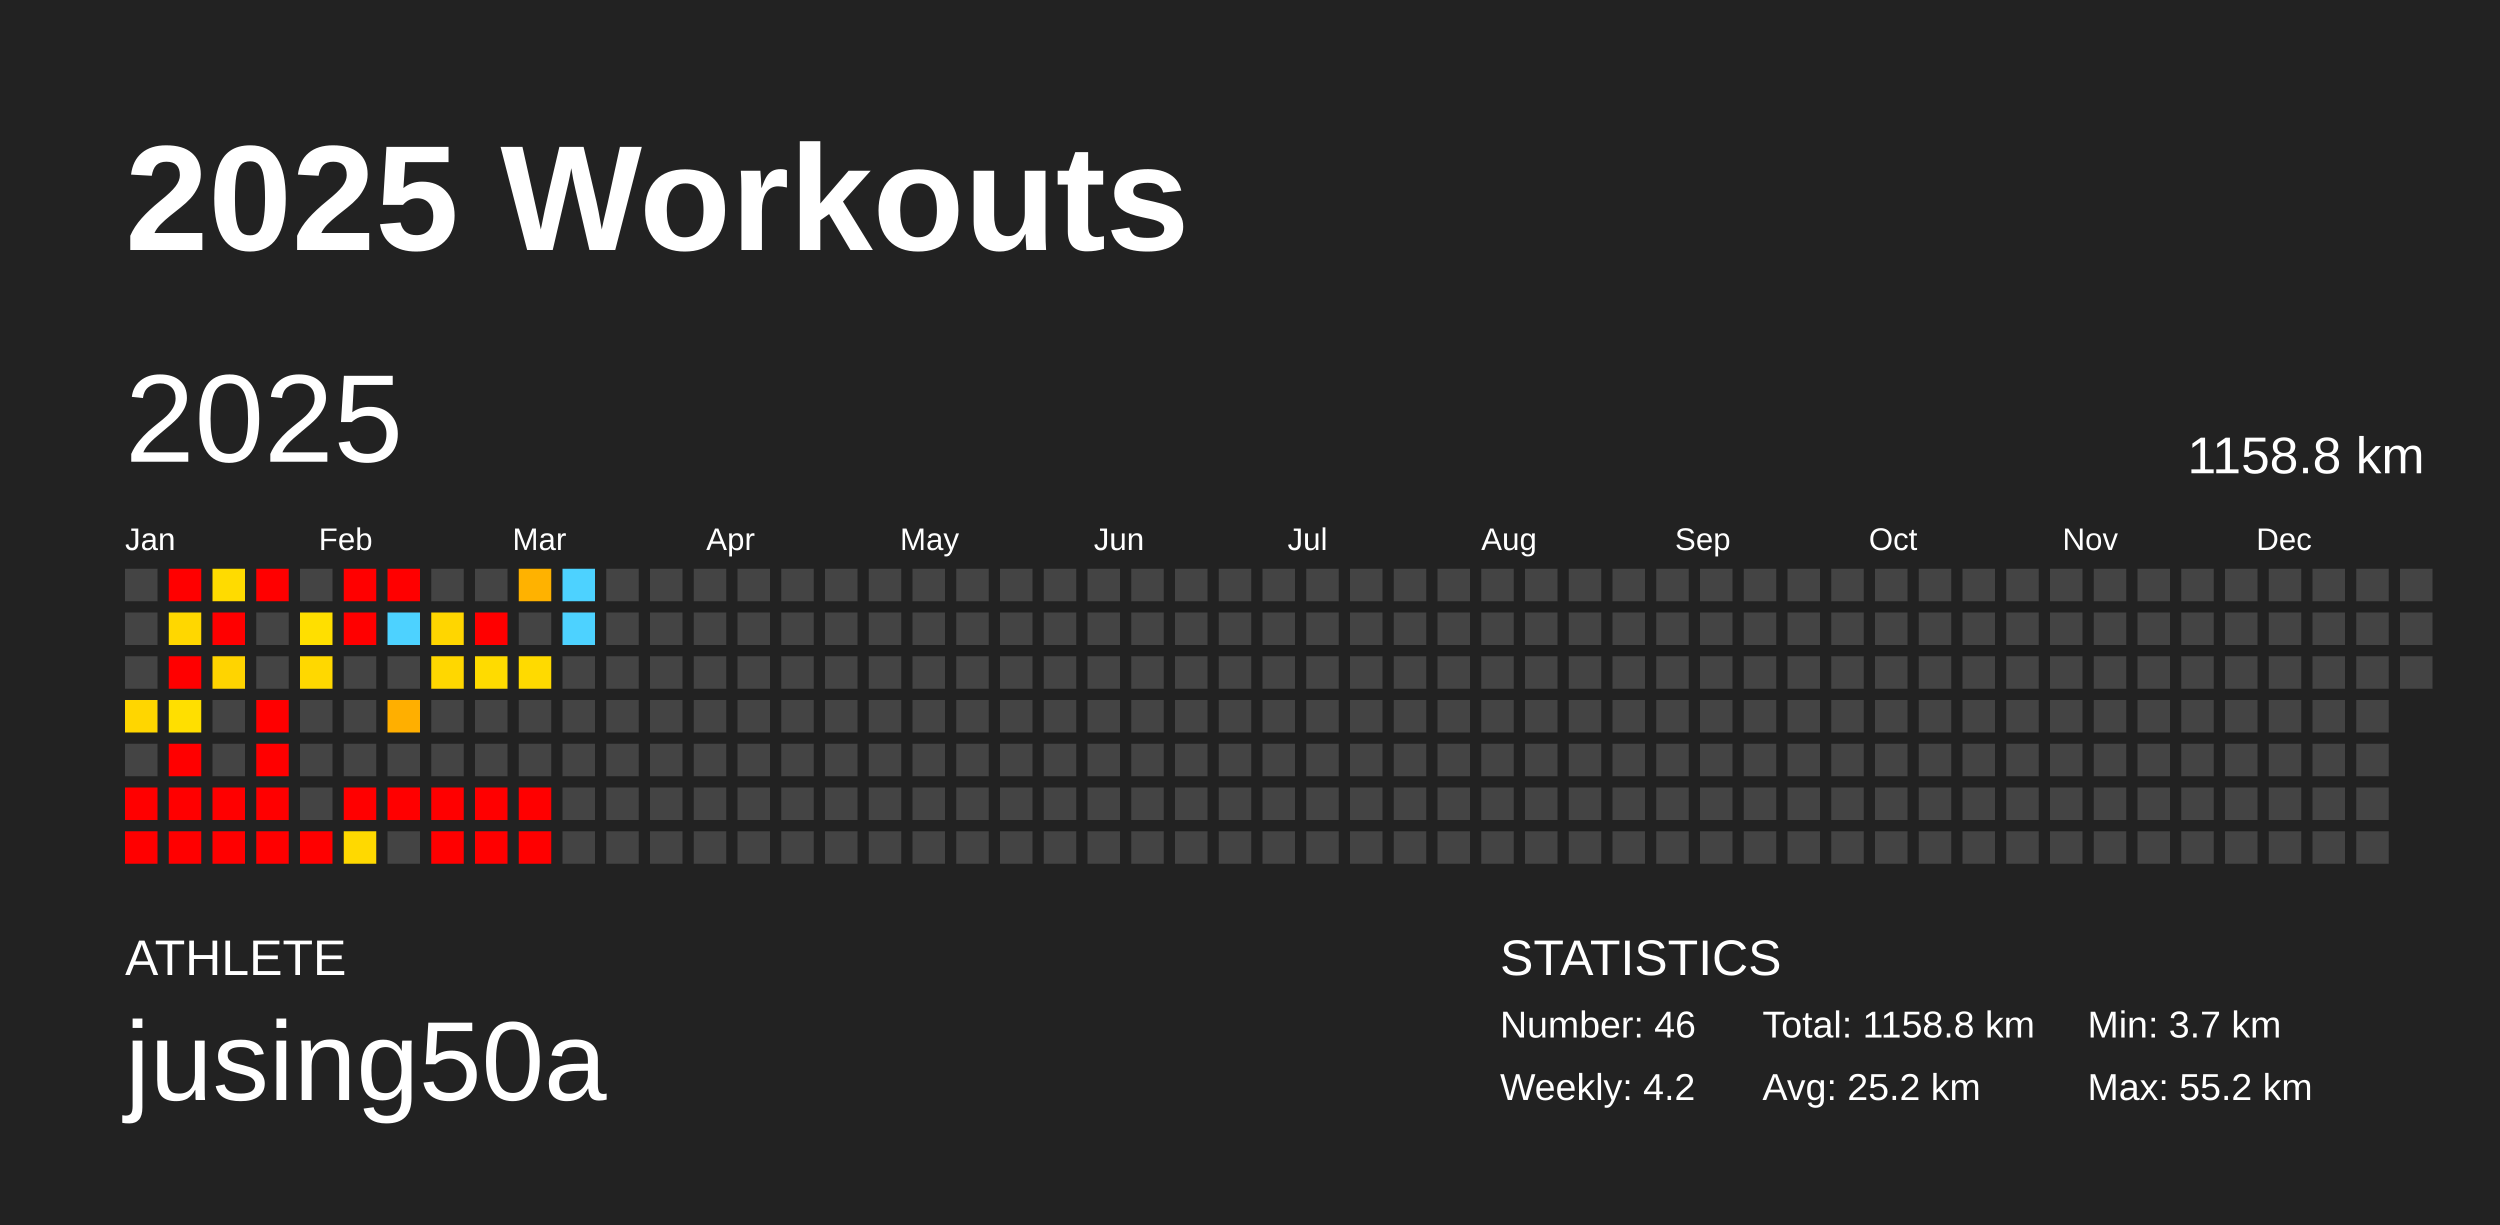
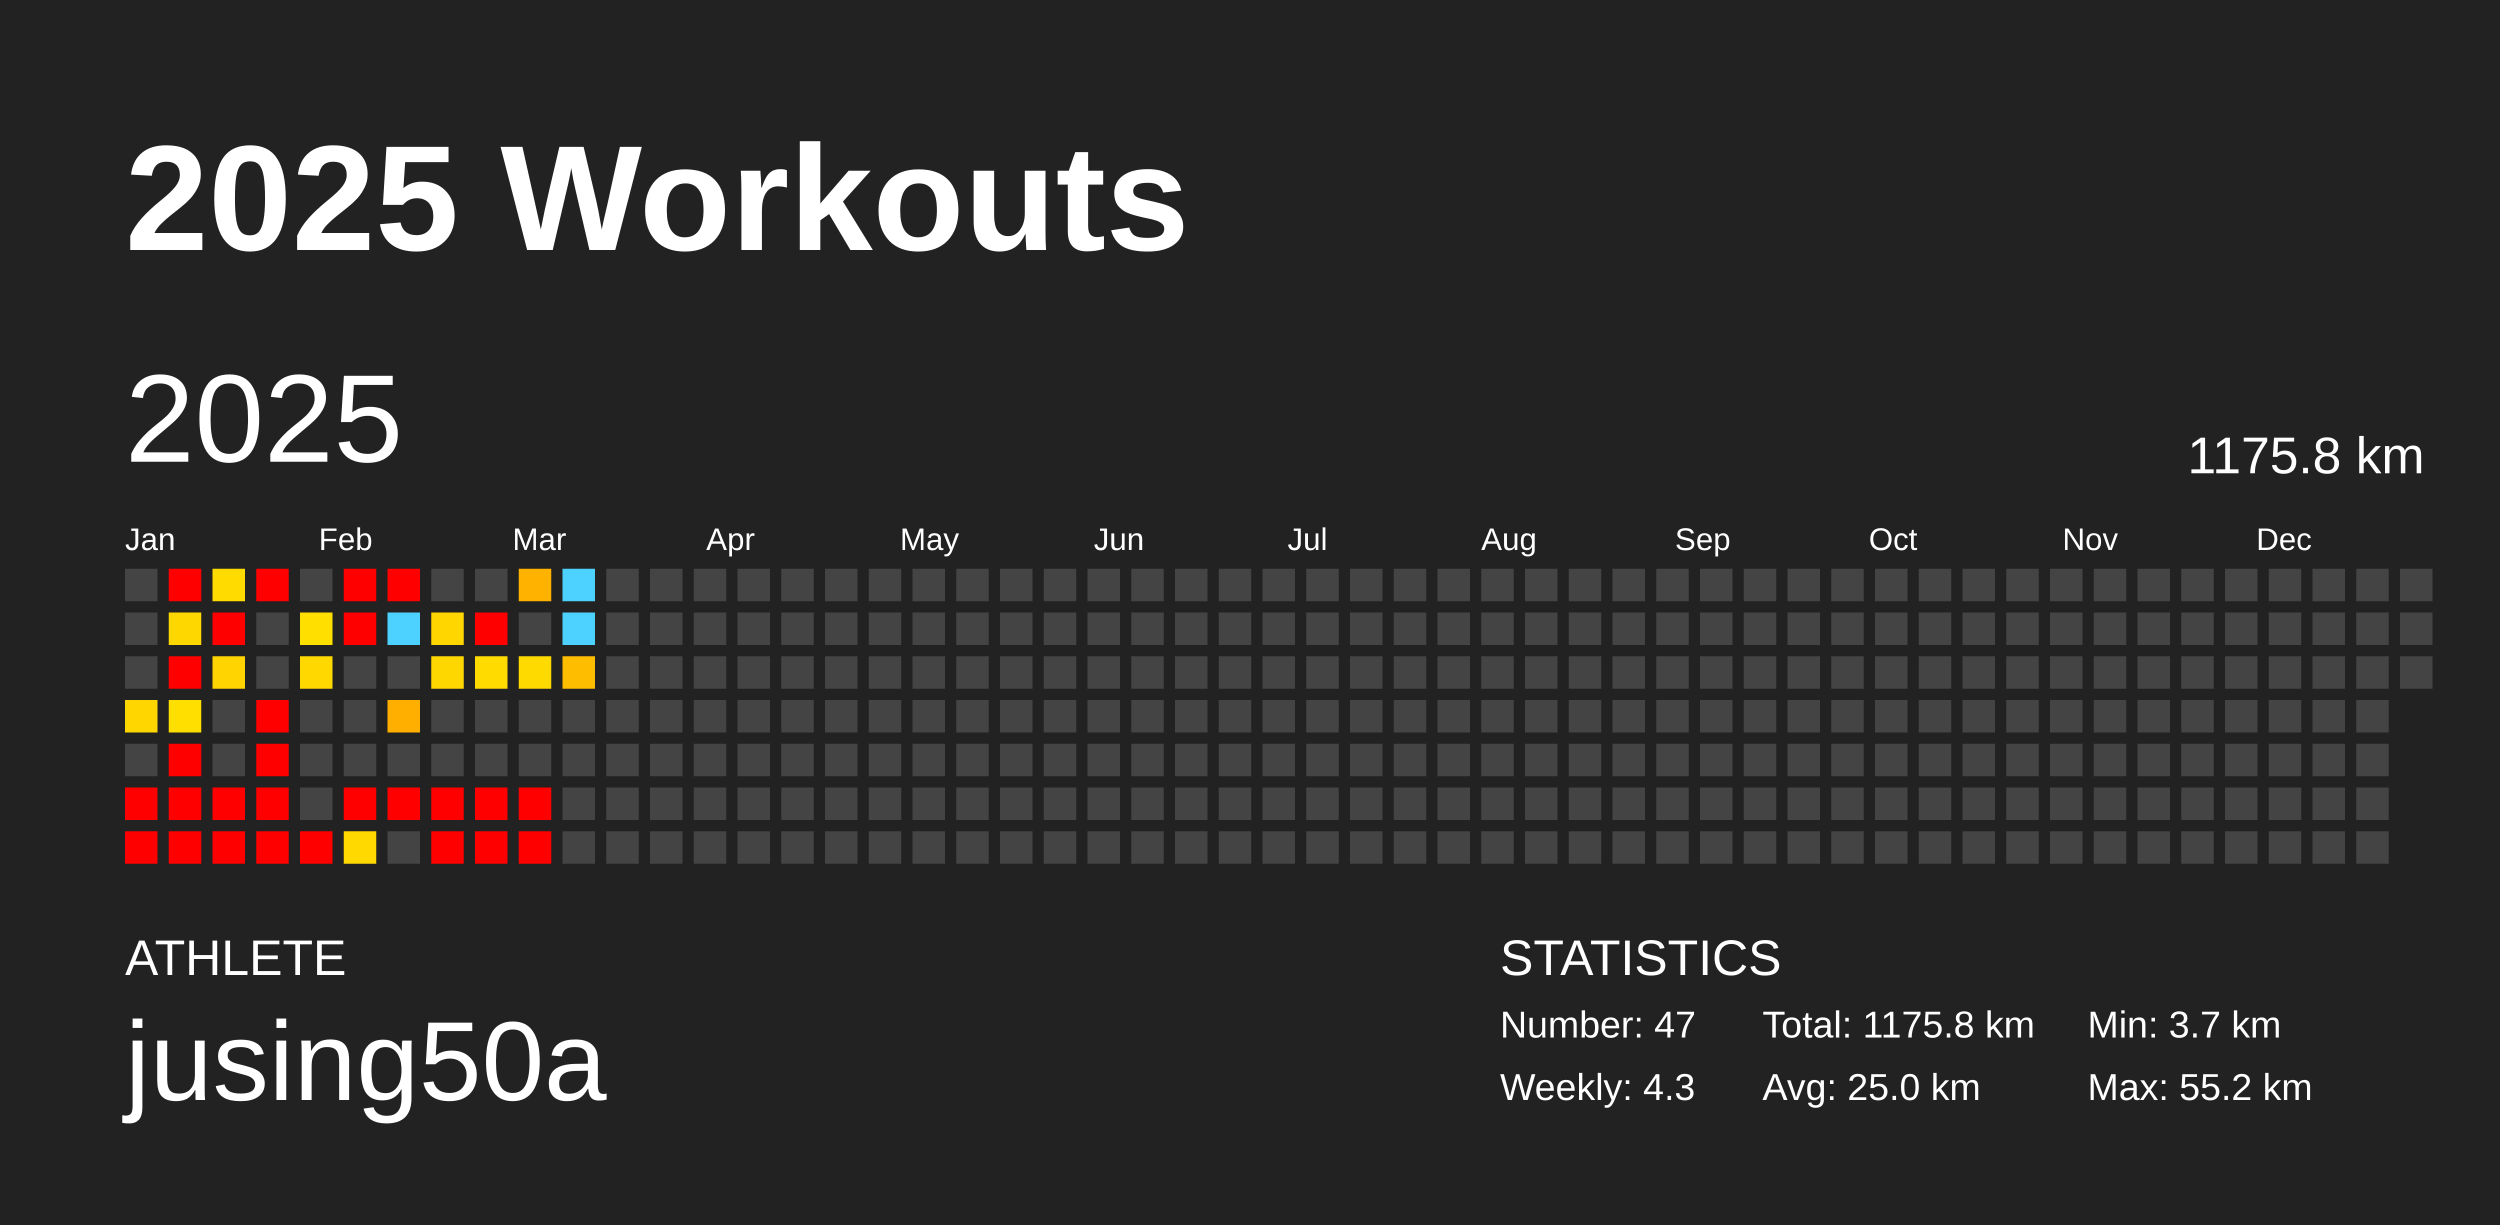
<svg xmlns="http://www.w3.org/2000/svg" baseProfile="full" height="98mm" version="1.1" viewBox="0,0,200,98" width="200mm">
  <defs />
  <rect fill="#222222" height="98" width="200" x="0" y="0" />
  <text fill="#FFFFFF" style="font-size:12px; font-family:Arial; font-weight:bold;" x="10" y="20">2025 Workouts</text>
  <text fill="#FFFFFF" style="font-size:4px; font-family:Arial" x="10" y="78">ATHLETE</text>
  <text fill="#FFFFFF" style="font-size:9px; font-family:Arial" x="10" y="88">jusing50a</text>
  <text fill="#FFFFFF" style="font-size:4px; font-family:Arial" x="120" y="78">STATISTICS</text>
-   <text fill="#FFFFFF" style="font-size:3px; font-family:Arial" x="120" y="83">Number: 46</text>
-   <text fill="#FFFFFF" style="font-size:3px; font-family:Arial" x="120" y="88">Weekly: 4.2</text>
-   <text fill="#FFFFFF" style="font-size:3px; font-family:Arial" x="141" y="83">Total: 1158.8 km</text>
-   <text fill="#FFFFFF" style="font-size:3px; font-family:Arial" x="141" y="88">Avg: 25.2 km</text>
+   <text fill="#FFFFFF" style="font-size:3px; font-family:Arial" x="120" y="83">Number: 47</text>
+   <text fill="#FFFFFF" style="font-size:3px; font-family:Arial" x="120" y="88">Weekly: 4.3</text>
+   <text fill="#FFFFFF" style="font-size:3px; font-family:Arial" x="141" y="83">Total: 1175.8 km</text>
+   <text fill="#FFFFFF" style="font-size:3px; font-family:Arial" x="141" y="88">Avg: 25.0 km</text>
  <text fill="#FFFFFF" style="font-size:3px; font-family:Arial" x="167" y="83">Min: 3.7 km</text>
  <text fill="#FFFFFF" style="font-size:3px; font-family:Arial" x="167" y="88">Max: 55.2 km</text>
  <text dominant-baseline="hanging" fill="#FFFFFF" style="font-size:10.0px; font-family:Arial;" x="10" y="30">2025</text>
-   <text dominant-baseline="hanging" fill="#FFFFFF" style="font-size:4.125px; font-family:Arial;" x="175" y="35">1158.8 km</text>
+   <text dominant-baseline="hanging" fill="#FFFFFF" style="font-size:4.125px; font-family:Arial;" x="175" y="35">1175.8 km</text>
  <text fill="#FFFFFF" style="font-size:2.5px; font-family:Arial" x="10.0" y="44">Jan</text>
  <text fill="#FFFFFF" style="font-size:2.5px; font-family:Arial" x="25.5" y="44">Feb</text>
  <text fill="#FFFFFF" style="font-size:2.5px; font-family:Arial" x="41.0" y="44">Mar</text>
  <text fill="#FFFFFF" style="font-size:2.5px; font-family:Arial" x="56.5" y="44">Apr</text>
  <text fill="#FFFFFF" style="font-size:2.5px; font-family:Arial" x="72.0" y="44">May</text>
  <text fill="#FFFFFF" style="font-size:2.5px; font-family:Arial" x="87.5" y="44">Jun</text>
  <text fill="#FFFFFF" style="font-size:2.5px; font-family:Arial" x="103.0" y="44">Jul</text>
  <text fill="#FFFFFF" style="font-size:2.5px; font-family:Arial" x="118.5" y="44">Aug</text>
  <text fill="#FFFFFF" style="font-size:2.5px; font-family:Arial" x="134.0" y="44">Sep</text>
  <text fill="#FFFFFF" style="font-size:2.5px; font-family:Arial" x="149.5" y="44">Oct</text>
  <text fill="#FFFFFF" style="font-size:2.5px; font-family:Arial" x="165.0" y="44">Nov</text>
  <text fill="#FFFFFF" style="font-size:2.5px; font-family:Arial" x="180.5" y="44">Dec</text>
  <rect fill="#444444" height="2.6" width="2.6" x="10.0" y="45.5" />
  <rect fill="#444444" height="2.6" width="2.6" x="10.0" y="49.0" />
  <rect fill="#444444" height="2.6" width="2.6" x="10.0" y="52.5" />
  <rect fill="#ffd600" height="2.6" width="2.6" x="10.0" y="56.0" />
  <rect fill="#444444" height="2.6" width="2.6" x="10.0" y="59.5" />
  <rect fill="red" height="2.6" width="2.6" x="10.0" y="63.0" />
  <rect fill="red" height="2.6" width="2.6" x="10.0" y="66.5" />
  <rect fill="red" height="2.6" width="2.6" x="13.5" y="45.5" />
  <rect fill="#ffd700" height="2.6" width="2.6" x="13.5" y="49.0" />
  <rect fill="red" height="2.6" width="2.6" x="13.5" y="52.5" />
  <rect fill="#ffdf00" height="2.6" width="2.6" x="13.5" y="56.0" />
  <rect fill="red" height="2.6" width="2.6" x="13.5" y="59.5" />
  <rect fill="red" height="2.6" width="2.6" x="13.5" y="63.0" />
  <rect fill="red" height="2.6" width="2.6" x="13.5" y="66.5" />
  <rect fill="#ffdb00" height="2.6" width="2.6" x="17.0" y="45.5" />
  <rect fill="red" height="2.6" width="2.6" x="17.0" y="49.0" />
  <rect fill="#ffd400" height="2.6" width="2.6" x="17.0" y="52.5" />
  <rect fill="#444444" height="2.6" width="2.6" x="17.0" y="56.0" />
  <rect fill="#444444" height="2.6" width="2.6" x="17.0" y="59.5" />
  <rect fill="red" height="2.6" width="2.6" x="17.0" y="63.0" />
  <rect fill="red" height="2.6" width="2.6" x="17.0" y="66.5" />
  <rect fill="red" height="2.6" width="2.6" x="20.5" y="45.5" />
  <rect fill="#444444" height="2.6" width="2.6" x="20.5" y="49.0" />
  <rect fill="#444444" height="2.6" width="2.6" x="20.5" y="52.5" />
  <rect fill="red" height="2.6" width="2.6" x="20.5" y="56.0" />
  <rect fill="red" height="2.6" width="2.6" x="20.5" y="59.5" />
  <rect fill="red" height="2.6" width="2.6" x="20.5" y="63.0" />
  <rect fill="red" height="2.6" width="2.6" x="20.5" y="66.5" />
  <rect fill="#444444" height="2.6" width="2.6" x="24.0" y="45.5" />
  <rect fill="#ffdf00" height="2.6" width="2.6" x="24.0" y="49.0" />
  <rect fill="#ffd800" height="2.6" width="2.6" x="24.0" y="52.5" />
  <rect fill="#444444" height="2.6" width="2.6" x="24.0" y="56.0" />
  <rect fill="#444444" height="2.6" width="2.6" x="24.0" y="59.5" />
  <rect fill="#444444" height="2.6" width="2.6" x="24.0" y="63.0" />
  <rect fill="red" height="2.6" width="2.6" x="24.0" y="66.5" />
  <rect fill="red" height="2.6" width="2.6" x="27.5" y="45.5" />
  <rect fill="red" height="2.6" width="2.6" x="27.5" y="49.0" />
  <rect fill="#444444" height="2.6" width="2.6" x="27.5" y="52.5" />
  <rect fill="#444444" height="2.6" width="2.6" x="27.5" y="56.0" />
  <rect fill="#444444" height="2.6" width="2.6" x="27.5" y="59.5" />
  <rect fill="red" height="2.6" width="2.6" x="27.5" y="63.0" />
  <rect fill="#ffd900" height="2.6" width="2.6" x="27.5" y="66.5" />
  <rect fill="red" height="2.6" width="2.6" x="31.0" y="45.5" />
  <rect fill="#4dd2ff" height="2.6" width="2.6" x="31.0" y="49.0" />
  <rect fill="#444444" height="2.6" width="2.6" x="31.0" y="52.5" />
  <rect fill="#ffaf00" height="2.6" width="2.6" x="31.0" y="56.0" />
  <rect fill="#444444" height="2.6" width="2.6" x="31.0" y="59.5" />
  <rect fill="red" height="2.6" width="2.6" x="31.0" y="63.0" />
  <rect fill="#444444" height="2.6" width="2.6" x="31.0" y="66.5" />
  <rect fill="#444444" height="2.6" width="2.6" x="34.5" y="45.5" />
  <rect fill="#ffd600" height="2.6" width="2.6" x="34.5" y="49.0" />
  <rect fill="#ffd700" height="2.6" width="2.6" x="34.5" y="52.5" />
  <rect fill="#444444" height="2.6" width="2.6" x="34.5" y="56.0" />
  <rect fill="#444444" height="2.6" width="2.6" x="34.5" y="59.5" />
  <rect fill="red" height="2.6" width="2.6" x="34.5" y="63.0" />
  <rect fill="red" height="2.6" width="2.6" x="34.5" y="66.5" />
  <rect fill="#444444" height="2.6" width="2.6" x="38.0" y="45.5" />
  <rect fill="red" height="2.6" width="2.6" x="38.0" y="49.0" />
  <rect fill="#ffdb00" height="2.6" width="2.6" x="38.0" y="52.5" />
  <rect fill="#444444" height="2.6" width="2.6" x="38.0" y="56.0" />
  <rect fill="#444444" height="2.6" width="2.6" x="38.0" y="59.5" />
  <rect fill="red" height="2.6" width="2.6" x="38.0" y="63.0" />
  <rect fill="red" height="2.6" width="2.6" x="38.0" y="66.5" />
  <rect fill="#ffb200" height="2.6" width="2.6" x="41.5" y="45.5" />
  <rect fill="#444444" height="2.6" width="2.6" x="41.5" y="49.0" />
  <rect fill="#ffda00" height="2.6" width="2.6" x="41.5" y="52.5" />
  <rect fill="#444444" height="2.6" width="2.6" x="41.5" y="56.0" />
  <rect fill="#444444" height="2.6" width="2.6" x="41.5" y="59.5" />
  <rect fill="red" height="2.6" width="2.6" x="41.5" y="63.0" />
  <rect fill="red" height="2.6" width="2.6" x="41.5" y="66.5" />
  <rect fill="#4dd2ff" height="2.6" width="2.6" x="45.0" y="45.5" />
  <rect fill="#4dd2ff" height="2.6" width="2.6" x="45.0" y="49.0" />
-   <rect fill="#444444" height="2.6" width="2.6" x="45.0" y="52.5" />
+   <rect fill="#ffbd00" height="2.6" width="2.6" x="45.0" y="52.5" />
  <rect fill="#444444" height="2.6" width="2.6" x="45.0" y="56.0" />
  <rect fill="#444444" height="2.6" width="2.6" x="45.0" y="59.5" />
  <rect fill="#444444" height="2.6" width="2.6" x="45.0" y="63.0" />
  <rect fill="#444444" height="2.6" width="2.6" x="45.0" y="66.5" />
  <rect fill="#444444" height="2.6" width="2.6" x="48.5" y="45.5" />
  <rect fill="#444444" height="2.6" width="2.6" x="48.5" y="49.0" />
  <rect fill="#444444" height="2.6" width="2.6" x="48.5" y="52.5" />
  <rect fill="#444444" height="2.6" width="2.6" x="48.5" y="56.0" />
  <rect fill="#444444" height="2.6" width="2.6" x="48.5" y="59.5" />
  <rect fill="#444444" height="2.6" width="2.6" x="48.5" y="63.0" />
  <rect fill="#444444" height="2.6" width="2.6" x="48.5" y="66.5" />
  <rect fill="#444444" height="2.6" width="2.6" x="52.0" y="45.5" />
  <rect fill="#444444" height="2.6" width="2.6" x="52.0" y="49.0" />
  <rect fill="#444444" height="2.6" width="2.6" x="52.0" y="52.5" />
  <rect fill="#444444" height="2.6" width="2.6" x="52.0" y="56.0" />
  <rect fill="#444444" height="2.6" width="2.6" x="52.0" y="59.5" />
  <rect fill="#444444" height="2.6" width="2.6" x="52.0" y="63.0" />
  <rect fill="#444444" height="2.6" width="2.6" x="52.0" y="66.5" />
  <rect fill="#444444" height="2.6" width="2.6" x="55.5" y="45.5" />
  <rect fill="#444444" height="2.6" width="2.6" x="55.5" y="49.0" />
  <rect fill="#444444" height="2.6" width="2.6" x="55.5" y="52.5" />
  <rect fill="#444444" height="2.6" width="2.6" x="55.5" y="56.0" />
  <rect fill="#444444" height="2.6" width="2.6" x="55.5" y="59.5" />
  <rect fill="#444444" height="2.6" width="2.6" x="55.5" y="63.0" />
  <rect fill="#444444" height="2.6" width="2.6" x="55.5" y="66.5" />
  <rect fill="#444444" height="2.6" width="2.6" x="59.0" y="45.5" />
  <rect fill="#444444" height="2.6" width="2.6" x="59.0" y="49.0" />
  <rect fill="#444444" height="2.6" width="2.6" x="59.0" y="52.5" />
  <rect fill="#444444" height="2.6" width="2.6" x="59.0" y="56.0" />
  <rect fill="#444444" height="2.6" width="2.6" x="59.0" y="59.5" />
  <rect fill="#444444" height="2.6" width="2.6" x="59.0" y="63.0" />
  <rect fill="#444444" height="2.6" width="2.6" x="59.0" y="66.5" />
  <rect fill="#444444" height="2.6" width="2.6" x="62.5" y="45.5" />
  <rect fill="#444444" height="2.6" width="2.6" x="62.5" y="49.0" />
  <rect fill="#444444" height="2.6" width="2.6" x="62.5" y="52.5" />
  <rect fill="#444444" height="2.6" width="2.6" x="62.5" y="56.0" />
  <rect fill="#444444" height="2.6" width="2.6" x="62.5" y="59.5" />
  <rect fill="#444444" height="2.6" width="2.6" x="62.5" y="63.0" />
  <rect fill="#444444" height="2.6" width="2.6" x="62.5" y="66.5" />
  <rect fill="#444444" height="2.6" width="2.6" x="66.0" y="45.5" />
  <rect fill="#444444" height="2.6" width="2.6" x="66.0" y="49.0" />
  <rect fill="#444444" height="2.6" width="2.6" x="66.0" y="52.5" />
  <rect fill="#444444" height="2.6" width="2.6" x="66.0" y="56.0" />
  <rect fill="#444444" height="2.6" width="2.6" x="66.0" y="59.5" />
  <rect fill="#444444" height="2.6" width="2.6" x="66.0" y="63.0" />
  <rect fill="#444444" height="2.6" width="2.6" x="66.0" y="66.5" />
  <rect fill="#444444" height="2.6" width="2.6" x="69.5" y="45.5" />
  <rect fill="#444444" height="2.6" width="2.6" x="69.5" y="49.0" />
  <rect fill="#444444" height="2.6" width="2.6" x="69.5" y="52.5" />
  <rect fill="#444444" height="2.6" width="2.6" x="69.5" y="56.0" />
  <rect fill="#444444" height="2.6" width="2.6" x="69.5" y="59.5" />
  <rect fill="#444444" height="2.6" width="2.6" x="69.5" y="63.0" />
  <rect fill="#444444" height="2.6" width="2.6" x="69.5" y="66.5" />
  <rect fill="#444444" height="2.6" width="2.6" x="73.0" y="45.5" />
  <rect fill="#444444" height="2.6" width="2.6" x="73.0" y="49.0" />
  <rect fill="#444444" height="2.6" width="2.6" x="73.0" y="52.5" />
  <rect fill="#444444" height="2.6" width="2.6" x="73.0" y="56.0" />
  <rect fill="#444444" height="2.6" width="2.6" x="73.0" y="59.5" />
  <rect fill="#444444" height="2.6" width="2.6" x="73.0" y="63.0" />
  <rect fill="#444444" height="2.6" width="2.6" x="73.0" y="66.5" />
  <rect fill="#444444" height="2.6" width="2.6" x="76.5" y="45.5" />
  <rect fill="#444444" height="2.6" width="2.6" x="76.5" y="49.0" />
  <rect fill="#444444" height="2.6" width="2.6" x="76.5" y="52.5" />
  <rect fill="#444444" height="2.6" width="2.6" x="76.5" y="56.0" />
  <rect fill="#444444" height="2.6" width="2.6" x="76.5" y="59.5" />
  <rect fill="#444444" height="2.6" width="2.6" x="76.5" y="63.0" />
  <rect fill="#444444" height="2.6" width="2.6" x="76.5" y="66.5" />
  <rect fill="#444444" height="2.6" width="2.6" x="80.0" y="45.5" />
  <rect fill="#444444" height="2.6" width="2.6" x="80.0" y="49.0" />
  <rect fill="#444444" height="2.6" width="2.6" x="80.0" y="52.5" />
  <rect fill="#444444" height="2.6" width="2.6" x="80.0" y="56.0" />
  <rect fill="#444444" height="2.6" width="2.6" x="80.0" y="59.5" />
  <rect fill="#444444" height="2.6" width="2.6" x="80.0" y="63.0" />
  <rect fill="#444444" height="2.6" width="2.6" x="80.0" y="66.5" />
  <rect fill="#444444" height="2.6" width="2.6" x="83.5" y="45.5" />
  <rect fill="#444444" height="2.6" width="2.6" x="83.5" y="49.0" />
  <rect fill="#444444" height="2.6" width="2.6" x="83.5" y="52.5" />
  <rect fill="#444444" height="2.6" width="2.6" x="83.5" y="56.0" />
  <rect fill="#444444" height="2.6" width="2.6" x="83.5" y="59.5" />
  <rect fill="#444444" height="2.6" width="2.6" x="83.5" y="63.0" />
  <rect fill="#444444" height="2.6" width="2.6" x="83.5" y="66.5" />
  <rect fill="#444444" height="2.6" width="2.6" x="87.0" y="45.5" />
  <rect fill="#444444" height="2.6" width="2.6" x="87.0" y="49.0" />
  <rect fill="#444444" height="2.6" width="2.6" x="87.0" y="52.5" />
  <rect fill="#444444" height="2.6" width="2.6" x="87.0" y="56.0" />
  <rect fill="#444444" height="2.6" width="2.6" x="87.0" y="59.5" />
  <rect fill="#444444" height="2.6" width="2.6" x="87.0" y="63.0" />
  <rect fill="#444444" height="2.6" width="2.6" x="87.0" y="66.5" />
  <rect fill="#444444" height="2.6" width="2.6" x="90.5" y="45.5" />
  <rect fill="#444444" height="2.6" width="2.6" x="90.5" y="49.0" />
  <rect fill="#444444" height="2.6" width="2.6" x="90.5" y="52.5" />
  <rect fill="#444444" height="2.6" width="2.6" x="90.5" y="56.0" />
  <rect fill="#444444" height="2.6" width="2.6" x="90.5" y="59.5" />
  <rect fill="#444444" height="2.6" width="2.6" x="90.5" y="63.0" />
  <rect fill="#444444" height="2.6" width="2.6" x="90.5" y="66.5" />
  <rect fill="#444444" height="2.6" width="2.6" x="94.0" y="45.5" />
  <rect fill="#444444" height="2.6" width="2.6" x="94.0" y="49.0" />
  <rect fill="#444444" height="2.6" width="2.6" x="94.0" y="52.5" />
  <rect fill="#444444" height="2.6" width="2.6" x="94.0" y="56.0" />
  <rect fill="#444444" height="2.6" width="2.6" x="94.0" y="59.5" />
  <rect fill="#444444" height="2.6" width="2.6" x="94.0" y="63.0" />
  <rect fill="#444444" height="2.6" width="2.6" x="94.0" y="66.5" />
  <rect fill="#444444" height="2.6" width="2.6" x="97.5" y="45.5" />
  <rect fill="#444444" height="2.6" width="2.6" x="97.5" y="49.0" />
  <rect fill="#444444" height="2.6" width="2.6" x="97.5" y="52.5" />
  <rect fill="#444444" height="2.6" width="2.6" x="97.5" y="56.0" />
  <rect fill="#444444" height="2.6" width="2.6" x="97.5" y="59.5" />
  <rect fill="#444444" height="2.6" width="2.6" x="97.5" y="63.0" />
  <rect fill="#444444" height="2.6" width="2.6" x="97.5" y="66.5" />
  <rect fill="#444444" height="2.6" width="2.6" x="101.0" y="45.5" />
  <rect fill="#444444" height="2.6" width="2.6" x="101.0" y="49.0" />
  <rect fill="#444444" height="2.6" width="2.6" x="101.0" y="52.5" />
  <rect fill="#444444" height="2.6" width="2.6" x="101.0" y="56.0" />
  <rect fill="#444444" height="2.6" width="2.6" x="101.0" y="59.5" />
  <rect fill="#444444" height="2.6" width="2.6" x="101.0" y="63.0" />
  <rect fill="#444444" height="2.6" width="2.6" x="101.0" y="66.5" />
  <rect fill="#444444" height="2.6" width="2.6" x="104.5" y="45.5" />
  <rect fill="#444444" height="2.6" width="2.6" x="104.5" y="49.0" />
  <rect fill="#444444" height="2.6" width="2.6" x="104.5" y="52.5" />
  <rect fill="#444444" height="2.6" width="2.6" x="104.5" y="56.0" />
  <rect fill="#444444" height="2.6" width="2.6" x="104.5" y="59.5" />
  <rect fill="#444444" height="2.6" width="2.6" x="104.5" y="63.0" />
  <rect fill="#444444" height="2.6" width="2.6" x="104.5" y="66.5" />
  <rect fill="#444444" height="2.6" width="2.6" x="108.0" y="45.5" />
  <rect fill="#444444" height="2.6" width="2.6" x="108.0" y="49.0" />
  <rect fill="#444444" height="2.6" width="2.6" x="108.0" y="52.5" />
  <rect fill="#444444" height="2.6" width="2.6" x="108.0" y="56.0" />
  <rect fill="#444444" height="2.6" width="2.6" x="108.0" y="59.5" />
  <rect fill="#444444" height="2.6" width="2.6" x="108.0" y="63.0" />
  <rect fill="#444444" height="2.6" width="2.6" x="108.0" y="66.5" />
  <rect fill="#444444" height="2.6" width="2.6" x="111.5" y="45.5" />
  <rect fill="#444444" height="2.6" width="2.6" x="111.5" y="49.0" />
  <rect fill="#444444" height="2.6" width="2.6" x="111.5" y="52.5" />
  <rect fill="#444444" height="2.6" width="2.6" x="111.5" y="56.0" />
  <rect fill="#444444" height="2.6" width="2.6" x="111.5" y="59.5" />
  <rect fill="#444444" height="2.6" width="2.6" x="111.5" y="63.0" />
  <rect fill="#444444" height="2.6" width="2.6" x="111.5" y="66.5" />
  <rect fill="#444444" height="2.6" width="2.6" x="115.0" y="45.5" />
  <rect fill="#444444" height="2.6" width="2.6" x="115.0" y="49.0" />
  <rect fill="#444444" height="2.6" width="2.6" x="115.0" y="52.5" />
  <rect fill="#444444" height="2.6" width="2.6" x="115.0" y="56.0" />
  <rect fill="#444444" height="2.6" width="2.6" x="115.0" y="59.5" />
  <rect fill="#444444" height="2.6" width="2.6" x="115.0" y="63.0" />
  <rect fill="#444444" height="2.6" width="2.6" x="115.0" y="66.5" />
  <rect fill="#444444" height="2.6" width="2.6" x="118.5" y="45.5" />
  <rect fill="#444444" height="2.6" width="2.6" x="118.5" y="49.0" />
  <rect fill="#444444" height="2.6" width="2.6" x="118.5" y="52.5" />
  <rect fill="#444444" height="2.6" width="2.6" x="118.5" y="56.0" />
  <rect fill="#444444" height="2.6" width="2.6" x="118.5" y="59.5" />
  <rect fill="#444444" height="2.6" width="2.6" x="118.5" y="63.0" />
  <rect fill="#444444" height="2.6" width="2.6" x="118.5" y="66.5" />
  <rect fill="#444444" height="2.6" width="2.6" x="122.0" y="45.5" />
  <rect fill="#444444" height="2.6" width="2.6" x="122.0" y="49.0" />
  <rect fill="#444444" height="2.6" width="2.6" x="122.0" y="52.5" />
  <rect fill="#444444" height="2.6" width="2.6" x="122.0" y="56.0" />
  <rect fill="#444444" height="2.6" width="2.6" x="122.0" y="59.5" />
  <rect fill="#444444" height="2.6" width="2.6" x="122.0" y="63.0" />
  <rect fill="#444444" height="2.6" width="2.6" x="122.0" y="66.5" />
  <rect fill="#444444" height="2.6" width="2.6" x="125.5" y="45.5" />
  <rect fill="#444444" height="2.6" width="2.6" x="125.5" y="49.0" />
  <rect fill="#444444" height="2.6" width="2.6" x="125.5" y="52.5" />
  <rect fill="#444444" height="2.6" width="2.6" x="125.5" y="56.0" />
  <rect fill="#444444" height="2.6" width="2.6" x="125.5" y="59.5" />
  <rect fill="#444444" height="2.6" width="2.6" x="125.5" y="63.0" />
  <rect fill="#444444" height="2.6" width="2.6" x="125.5" y="66.5" />
  <rect fill="#444444" height="2.6" width="2.6" x="129.0" y="45.5" />
  <rect fill="#444444" height="2.6" width="2.6" x="129.0" y="49.0" />
  <rect fill="#444444" height="2.6" width="2.6" x="129.0" y="52.5" />
  <rect fill="#444444" height="2.6" width="2.6" x="129.0" y="56.0" />
  <rect fill="#444444" height="2.6" width="2.6" x="129.0" y="59.5" />
  <rect fill="#444444" height="2.6" width="2.6" x="129.0" y="63.0" />
  <rect fill="#444444" height="2.6" width="2.6" x="129.0" y="66.5" />
  <rect fill="#444444" height="2.6" width="2.6" x="132.5" y="45.5" />
  <rect fill="#444444" height="2.6" width="2.6" x="132.5" y="49.0" />
  <rect fill="#444444" height="2.6" width="2.6" x="132.5" y="52.5" />
  <rect fill="#444444" height="2.6" width="2.6" x="132.5" y="56.0" />
  <rect fill="#444444" height="2.6" width="2.6" x="132.5" y="59.5" />
  <rect fill="#444444" height="2.6" width="2.6" x="132.5" y="63.0" />
  <rect fill="#444444" height="2.6" width="2.6" x="132.5" y="66.5" />
  <rect fill="#444444" height="2.6" width="2.6" x="136.0" y="45.5" />
  <rect fill="#444444" height="2.6" width="2.6" x="136.0" y="49.0" />
  <rect fill="#444444" height="2.6" width="2.6" x="136.0" y="52.5" />
  <rect fill="#444444" height="2.6" width="2.6" x="136.0" y="56.0" />
  <rect fill="#444444" height="2.6" width="2.6" x="136.0" y="59.5" />
  <rect fill="#444444" height="2.6" width="2.6" x="136.0" y="63.0" />
  <rect fill="#444444" height="2.6" width="2.6" x="136.0" y="66.5" />
  <rect fill="#444444" height="2.6" width="2.6" x="139.5" y="45.5" />
  <rect fill="#444444" height="2.6" width="2.6" x="139.5" y="49.0" />
  <rect fill="#444444" height="2.6" width="2.6" x="139.5" y="52.5" />
  <rect fill="#444444" height="2.6" width="2.6" x="139.5" y="56.0" />
  <rect fill="#444444" height="2.6" width="2.6" x="139.5" y="59.5" />
  <rect fill="#444444" height="2.6" width="2.6" x="139.5" y="63.0" />
  <rect fill="#444444" height="2.6" width="2.6" x="139.5" y="66.5" />
  <rect fill="#444444" height="2.6" width="2.6" x="143.0" y="45.5" />
  <rect fill="#444444" height="2.6" width="2.6" x="143.0" y="49.0" />
  <rect fill="#444444" height="2.6" width="2.6" x="143.0" y="52.5" />
  <rect fill="#444444" height="2.6" width="2.6" x="143.0" y="56.0" />
  <rect fill="#444444" height="2.6" width="2.6" x="143.0" y="59.5" />
  <rect fill="#444444" height="2.6" width="2.6" x="143.0" y="63.0" />
  <rect fill="#444444" height="2.6" width="2.6" x="143.0" y="66.5" />
  <rect fill="#444444" height="2.6" width="2.6" x="146.5" y="45.5" />
  <rect fill="#444444" height="2.6" width="2.6" x="146.5" y="49.0" />
  <rect fill="#444444" height="2.6" width="2.6" x="146.5" y="52.5" />
  <rect fill="#444444" height="2.6" width="2.6" x="146.5" y="56.0" />
  <rect fill="#444444" height="2.6" width="2.6" x="146.5" y="59.5" />
  <rect fill="#444444" height="2.6" width="2.6" x="146.5" y="63.0" />
  <rect fill="#444444" height="2.6" width="2.6" x="146.5" y="66.5" />
  <rect fill="#444444" height="2.6" width="2.6" x="150.0" y="45.5" />
  <rect fill="#444444" height="2.6" width="2.6" x="150.0" y="49.0" />
  <rect fill="#444444" height="2.6" width="2.6" x="150.0" y="52.5" />
  <rect fill="#444444" height="2.6" width="2.6" x="150.0" y="56.0" />
  <rect fill="#444444" height="2.6" width="2.6" x="150.0" y="59.5" />
  <rect fill="#444444" height="2.6" width="2.6" x="150.0" y="63.0" />
  <rect fill="#444444" height="2.6" width="2.6" x="150.0" y="66.5" />
  <rect fill="#444444" height="2.6" width="2.6" x="153.5" y="45.5" />
  <rect fill="#444444" height="2.6" width="2.6" x="153.5" y="49.0" />
  <rect fill="#444444" height="2.6" width="2.6" x="153.5" y="52.5" />
  <rect fill="#444444" height="2.6" width="2.6" x="153.5" y="56.0" />
  <rect fill="#444444" height="2.6" width="2.6" x="153.5" y="59.5" />
  <rect fill="#444444" height="2.6" width="2.6" x="153.5" y="63.0" />
  <rect fill="#444444" height="2.6" width="2.6" x="153.5" y="66.5" />
  <rect fill="#444444" height="2.6" width="2.6" x="157.0" y="45.5" />
  <rect fill="#444444" height="2.6" width="2.6" x="157.0" y="49.0" />
  <rect fill="#444444" height="2.6" width="2.6" x="157.0" y="52.5" />
  <rect fill="#444444" height="2.6" width="2.6" x="157.0" y="56.0" />
  <rect fill="#444444" height="2.6" width="2.6" x="157.0" y="59.5" />
  <rect fill="#444444" height="2.6" width="2.6" x="157.0" y="63.0" />
  <rect fill="#444444" height="2.6" width="2.6" x="157.0" y="66.5" />
  <rect fill="#444444" height="2.6" width="2.6" x="160.5" y="45.5" />
  <rect fill="#444444" height="2.6" width="2.6" x="160.5" y="49.0" />
  <rect fill="#444444" height="2.6" width="2.6" x="160.5" y="52.5" />
  <rect fill="#444444" height="2.6" width="2.6" x="160.5" y="56.0" />
  <rect fill="#444444" height="2.6" width="2.6" x="160.5" y="59.5" />
  <rect fill="#444444" height="2.6" width="2.6" x="160.5" y="63.0" />
  <rect fill="#444444" height="2.6" width="2.6" x="160.5" y="66.5" />
  <rect fill="#444444" height="2.6" width="2.6" x="164.0" y="45.5" />
  <rect fill="#444444" height="2.6" width="2.6" x="164.0" y="49.0" />
  <rect fill="#444444" height="2.6" width="2.6" x="164.0" y="52.5" />
  <rect fill="#444444" height="2.6" width="2.6" x="164.0" y="56.0" />
  <rect fill="#444444" height="2.6" width="2.6" x="164.0" y="59.5" />
  <rect fill="#444444" height="2.6" width="2.6" x="164.0" y="63.0" />
  <rect fill="#444444" height="2.6" width="2.6" x="164.0" y="66.5" />
  <rect fill="#444444" height="2.6" width="2.6" x="167.5" y="45.5" />
  <rect fill="#444444" height="2.6" width="2.6" x="167.5" y="49.0" />
  <rect fill="#444444" height="2.6" width="2.6" x="167.5" y="52.5" />
  <rect fill="#444444" height="2.6" width="2.6" x="167.5" y="56.0" />
  <rect fill="#444444" height="2.6" width="2.6" x="167.5" y="59.5" />
  <rect fill="#444444" height="2.6" width="2.6" x="167.5" y="63.0" />
  <rect fill="#444444" height="2.6" width="2.6" x="167.5" y="66.5" />
  <rect fill="#444444" height="2.6" width="2.6" x="171.0" y="45.5" />
  <rect fill="#444444" height="2.6" width="2.6" x="171.0" y="49.0" />
  <rect fill="#444444" height="2.6" width="2.6" x="171.0" y="52.5" />
  <rect fill="#444444" height="2.6" width="2.6" x="171.0" y="56.0" />
  <rect fill="#444444" height="2.6" width="2.6" x="171.0" y="59.5" />
  <rect fill="#444444" height="2.6" width="2.6" x="171.0" y="63.0" />
  <rect fill="#444444" height="2.6" width="2.6" x="171.0" y="66.5" />
  <rect fill="#444444" height="2.6" width="2.6" x="174.5" y="45.5" />
  <rect fill="#444444" height="2.6" width="2.6" x="174.5" y="49.0" />
  <rect fill="#444444" height="2.6" width="2.6" x="174.5" y="52.5" />
  <rect fill="#444444" height="2.6" width="2.6" x="174.5" y="56.0" />
  <rect fill="#444444" height="2.6" width="2.6" x="174.5" y="59.5" />
  <rect fill="#444444" height="2.6" width="2.6" x="174.5" y="63.0" />
  <rect fill="#444444" height="2.6" width="2.6" x="174.5" y="66.5" />
  <rect fill="#444444" height="2.6" width="2.6" x="178.0" y="45.5" />
  <rect fill="#444444" height="2.6" width="2.6" x="178.0" y="49.0" />
  <rect fill="#444444" height="2.6" width="2.6" x="178.0" y="52.5" />
  <rect fill="#444444" height="2.6" width="2.6" x="178.0" y="56.0" />
  <rect fill="#444444" height="2.6" width="2.6" x="178.0" y="59.5" />
  <rect fill="#444444" height="2.6" width="2.6" x="178.0" y="63.0" />
  <rect fill="#444444" height="2.6" width="2.6" x="178.0" y="66.5" />
  <rect fill="#444444" height="2.6" width="2.6" x="181.5" y="45.5" />
  <rect fill="#444444" height="2.6" width="2.6" x="181.5" y="49.0" />
  <rect fill="#444444" height="2.6" width="2.6" x="181.5" y="52.5" />
  <rect fill="#444444" height="2.6" width="2.6" x="181.5" y="56.0" />
  <rect fill="#444444" height="2.6" width="2.6" x="181.5" y="59.5" />
  <rect fill="#444444" height="2.6" width="2.6" x="181.5" y="63.0" />
  <rect fill="#444444" height="2.6" width="2.6" x="181.5" y="66.5" />
  <rect fill="#444444" height="2.6" width="2.6" x="185.0" y="45.5" />
  <rect fill="#444444" height="2.6" width="2.6" x="185.0" y="49.0" />
  <rect fill="#444444" height="2.6" width="2.6" x="185.0" y="52.5" />
  <rect fill="#444444" height="2.6" width="2.6" x="185.0" y="56.0" />
  <rect fill="#444444" height="2.6" width="2.6" x="185.0" y="59.5" />
  <rect fill="#444444" height="2.6" width="2.6" x="185.0" y="63.0" />
  <rect fill="#444444" height="2.6" width="2.6" x="185.0" y="66.5" />
  <rect fill="#444444" height="2.6" width="2.6" x="188.5" y="45.5" />
  <rect fill="#444444" height="2.6" width="2.6" x="188.5" y="49.0" />
  <rect fill="#444444" height="2.6" width="2.6" x="188.5" y="52.5" />
  <rect fill="#444444" height="2.6" width="2.6" x="188.5" y="56.0" />
  <rect fill="#444444" height="2.6" width="2.6" x="188.5" y="59.5" />
  <rect fill="#444444" height="2.6" width="2.6" x="188.5" y="63.0" />
  <rect fill="#444444" height="2.6" width="2.6" x="188.5" y="66.5" />
  <rect fill="#444444" height="2.6" width="2.6" x="192.0" y="45.5" />
  <rect fill="#444444" height="2.6" width="2.6" x="192.0" y="49.0" />
  <rect fill="#444444" height="2.6" width="2.6" x="192.0" y="52.5" />
</svg>
